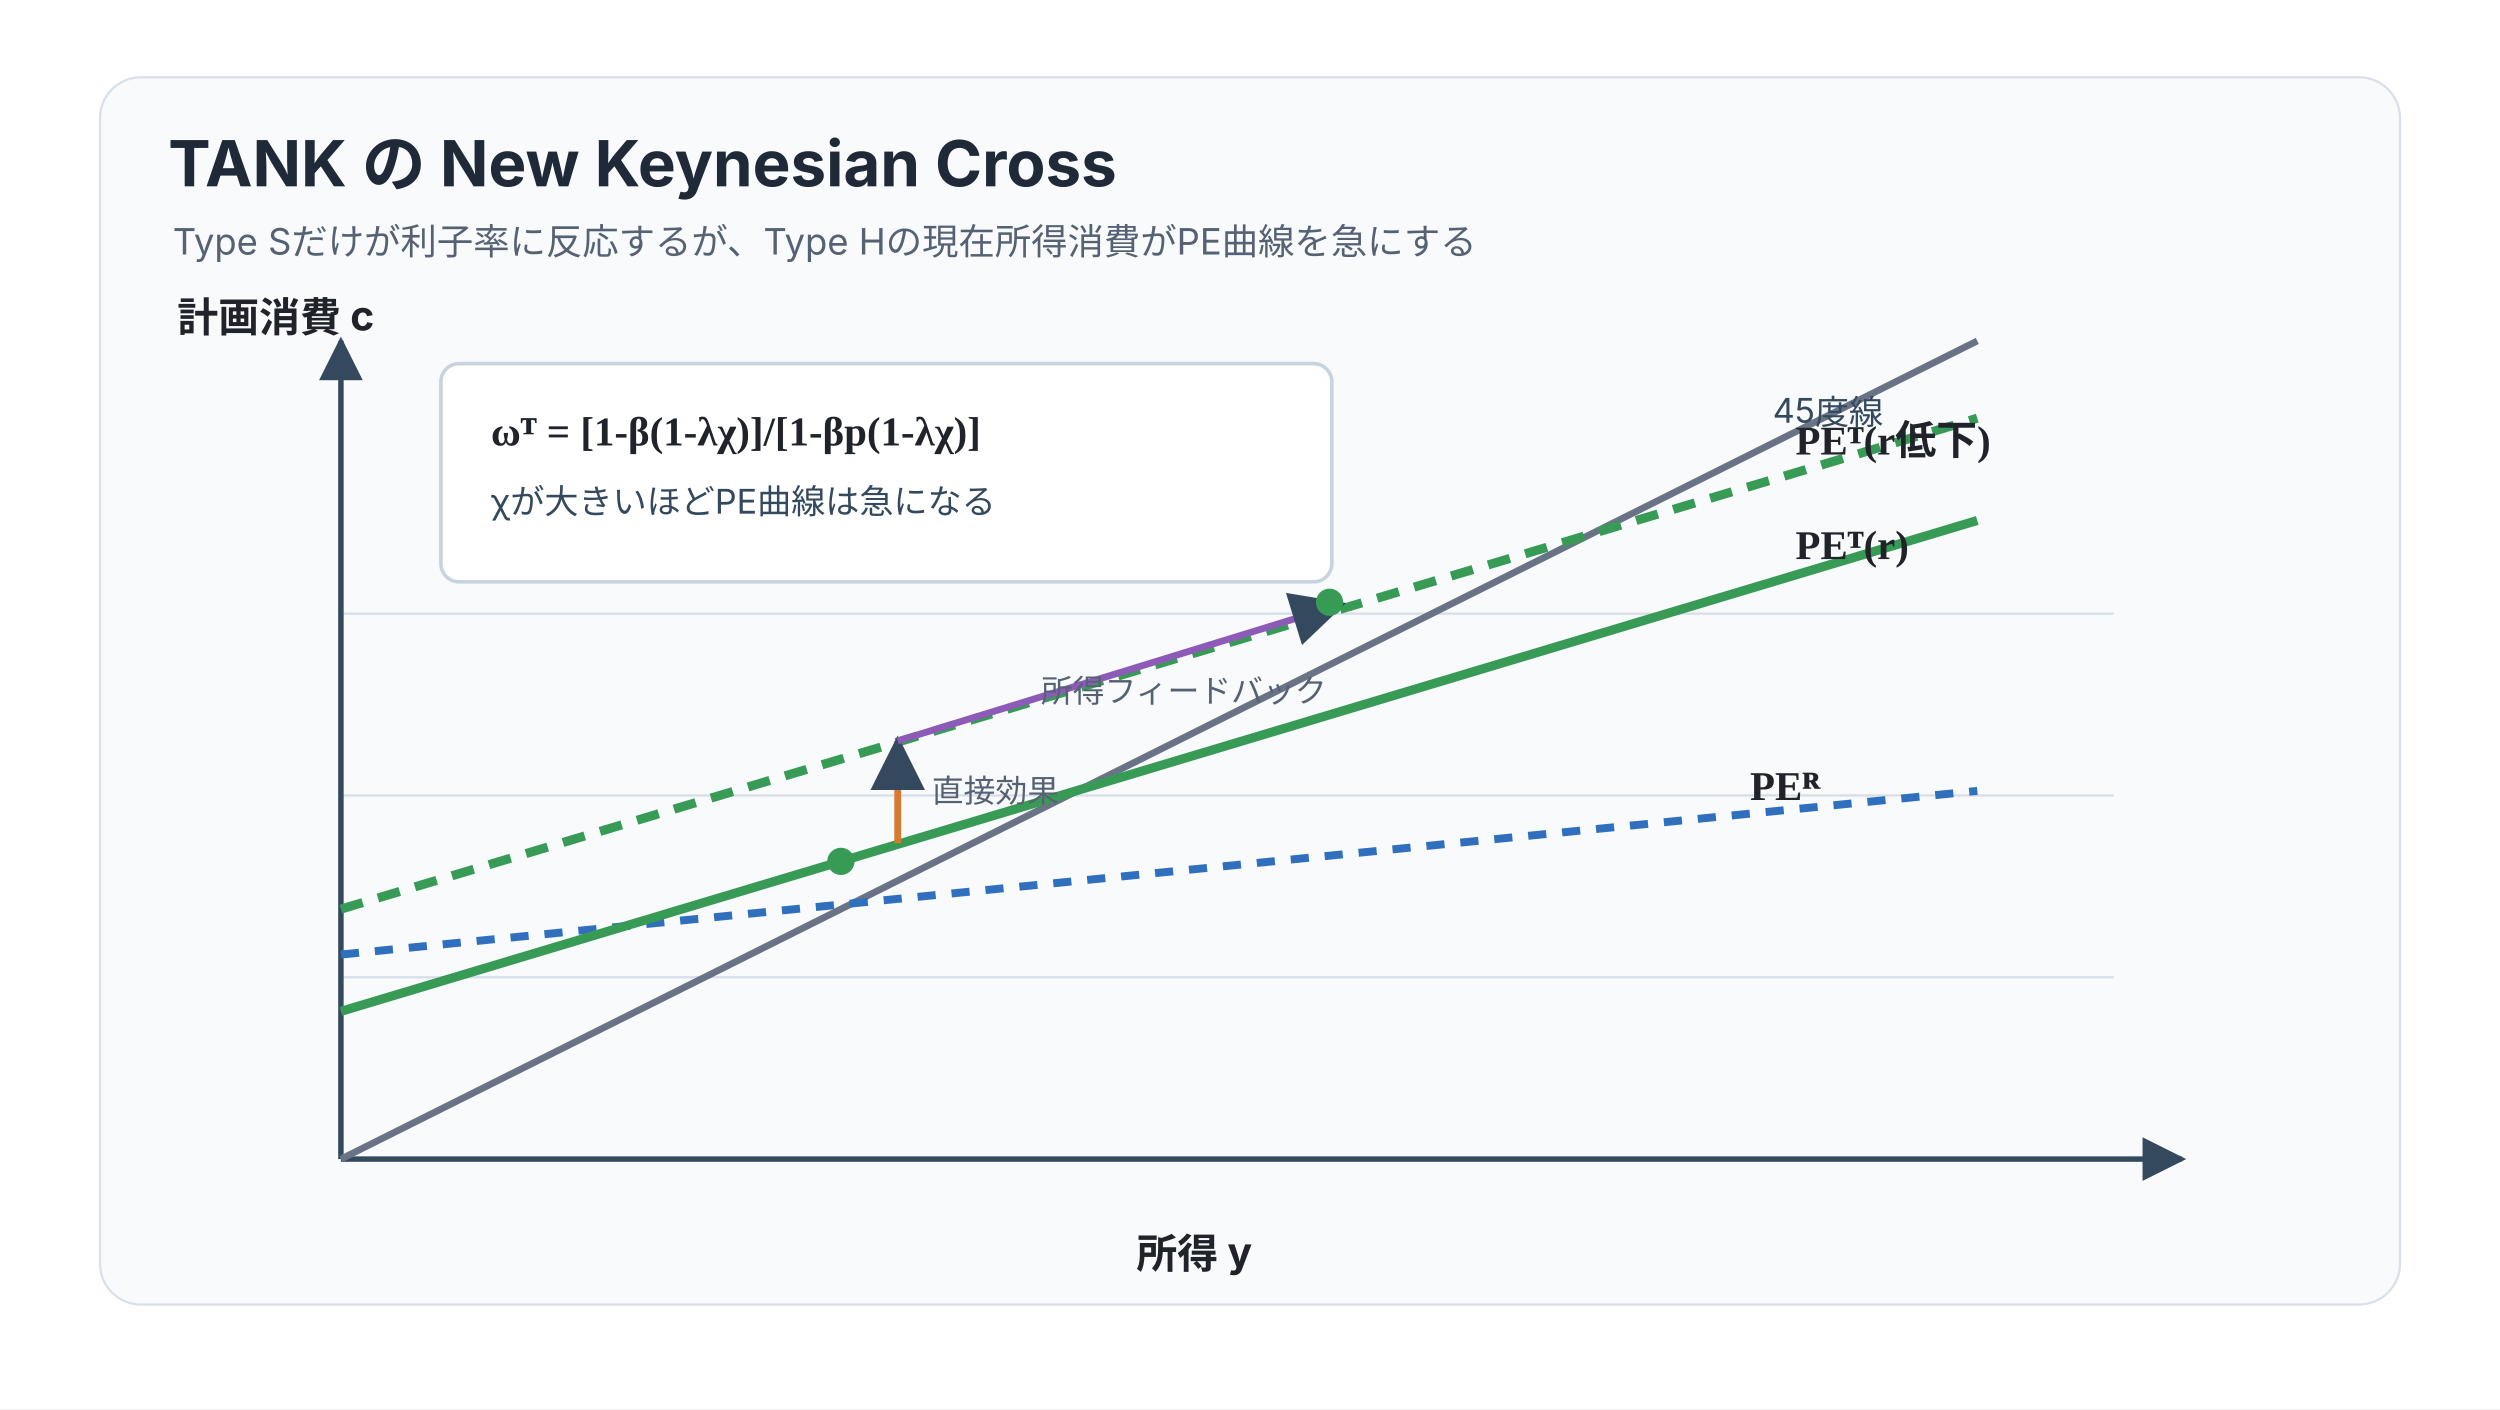
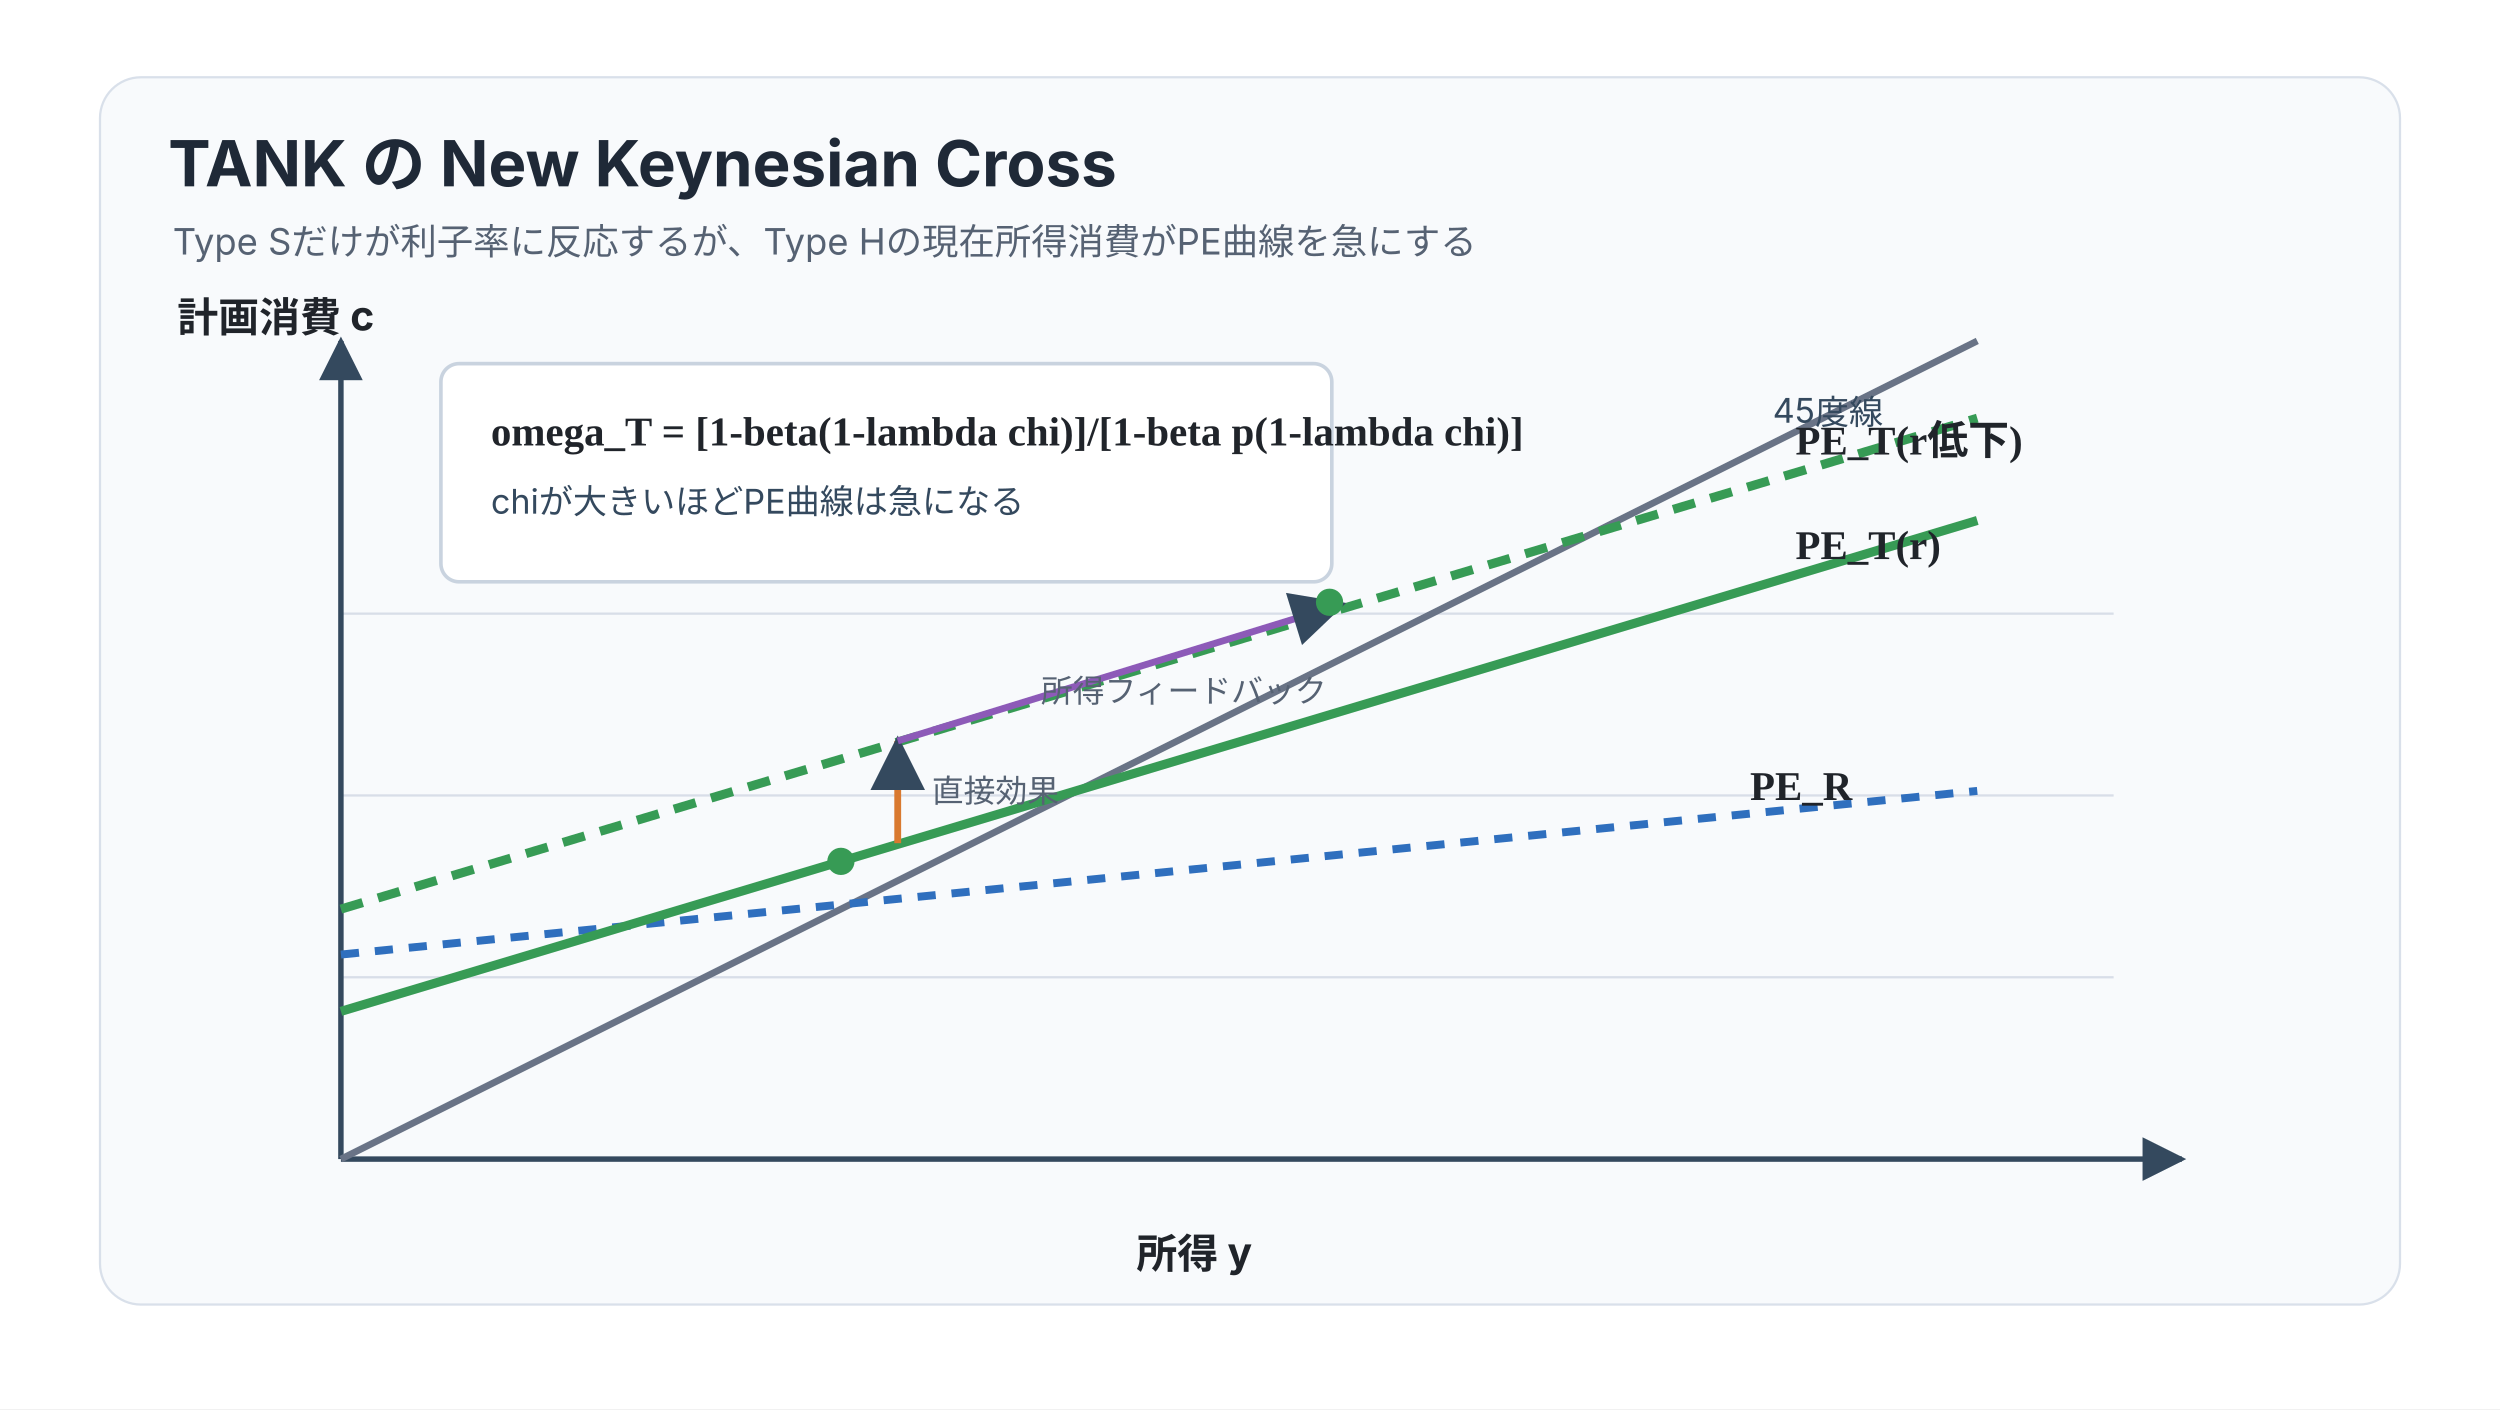
<svg xmlns="http://www.w3.org/2000/svg" width="1100" height="620" viewBox="0 0 1100 620" role="img" aria-labelledby="title desc">
  <defs>
    <marker id="arrow" viewBox="0 0 10 10" refX="9" refY="5" markerWidth="8" markerHeight="8" orient="auto">
      <path d="M0 0 L10 5 L0 10 Z" fill="#34495e" />
    </marker>
    <style>
      .title { font: 700 28px -apple-system, BlinkMacSystemFont, "Hiragino Sans", "Noto Sans JP", sans-serif; fill: #1f2937; }
      .subtitle { font: 400 16px -apple-system, BlinkMacSystemFont, "Hiragino Sans", "Noto Sans JP", sans-serif; fill: #566273; }
      .axis { stroke: #34495e; stroke-width: 2.4; marker-end: url(#arrow); }
      .grid { stroke: #d8dee8; stroke-width: 1; }
      .line45 { stroke: #697386; stroke-width: 3; fill: none; }
      .peR { stroke: #2f6fbe; stroke-width: 3.5; fill: none; stroke-dasharray: 8 7; }
      .peT { stroke: #379b55; stroke-width: 4; fill: none; }
      .peT2 { stroke: #379b55; stroke-width: 4; fill: none; stroke-dasharray: 10 7; }
      .direct { stroke: #d9792f; stroke-width: 3; fill: none; marker-end: url(#arrow); }
      .total { stroke: #8d5ab8; stroke-width: 3; fill: none; marker-end: url(#arrow); }
      .label { font: 700 18px -apple-system, BlinkMacSystemFont, "Hiragino Sans", "Noto Sans JP", sans-serif; fill: #20242a; }
      .text { font: 400 15px -apple-system, BlinkMacSystemFont, "Hiragino Sans", "Noto Sans JP", sans-serif; fill: #34495e; }
      .math { font: 600 18px "Times New Roman", serif; fill: #20242a; }
      .note { font: 400 14px -apple-system, BlinkMacSystemFont, "Hiragino Sans", "Noto Sans JP", sans-serif; fill: #566273; }
      .box { fill: #ffffff; stroke: #c9d3df; stroke-width: 1.6; rx: 8; }
    </style>
  </defs>
  <rect x="0" y="0" width="1100" height="620" fill="#ffffff" />
  <rect x="44" y="34" width="1012" height="540" rx="18" fill="#f8fafc" stroke="#d9e0ea" />
  <text class="title" x="74" y="82">TANK の New Keynesian Cross</text>
  <text class="subtitle" x="76" y="112">Type Sだけが利子率に反応するが、Type Hの現在所得消費がPE曲線を急にする</text>
  <line class="grid" x1="150" y1="430" x2="930" y2="430" />
  <line class="grid" x1="150" y1="350" x2="930" y2="350" />
  <line class="grid" x1="150" y1="270" x2="930" y2="270" />
  <line class="axis" x1="150" y1="510" x2="960" y2="510" />
  <line class="axis" x1="150" y1="510" x2="150" y2="150" />
  <path class="line45" d="M150 510 L870 150" />
  <path class="peR" d="M150 420 L870 348" />
  <path class="peT" d="M150 445 L870 229" />
  <path class="peT2" d="M150 400 L870 184" />
  <path class="direct" d="M395 371 L395 326" />
  <path class="total" d="M395 326 L590 266" />
  <circle cx="370" cy="379" r="6" fill="#379b55" />
  <circle cx="585" cy="265" r="6" fill="#379b55" />
  <text class="label" x="500" y="558">所得 y</text>
  <text class="label" x="78" y="146">計画消費 c</text>
  <text class="text" x="780" y="186">45度線</text>
-   <text class="math" x="790" y="246">PEᵀ(r)</text>
-   <text class="math" x="790" y="200">PEᵀ(r低下)</text>
-   <text class="math" x="770" y="352">PEᴿ</text>
+   <text class="math" x="790" y="246">PE_T(r)</text>
+   <text class="math" x="790" y="200">PE_T(r低下)</text>
+   <text class="math" x="770" y="352">PE_R</text>
  <text class="note" x="410" y="353">直接効果</text>
  <text class="note" x="458" y="309">所得フィードバック</text>
  <rect class="box" x="194" y="160" width="392" height="96" />
-   <text class="math" x="216" y="196">ωᵀ = [1-β(1-λχ)]/[1-βp(1-λχ)]</text>
-   <text class="text" x="216" y="226">χが大きいほどPE曲線は急になる</text>
+   <text class="math" x="216" y="196">omega_T = [1-beta(1-lambda chi)]/[1-beta p(1-lambda chi)]</text>
+   <text class="text" x="216" y="226">chiが大きいほどPE曲線は急になる</text>
</svg>
